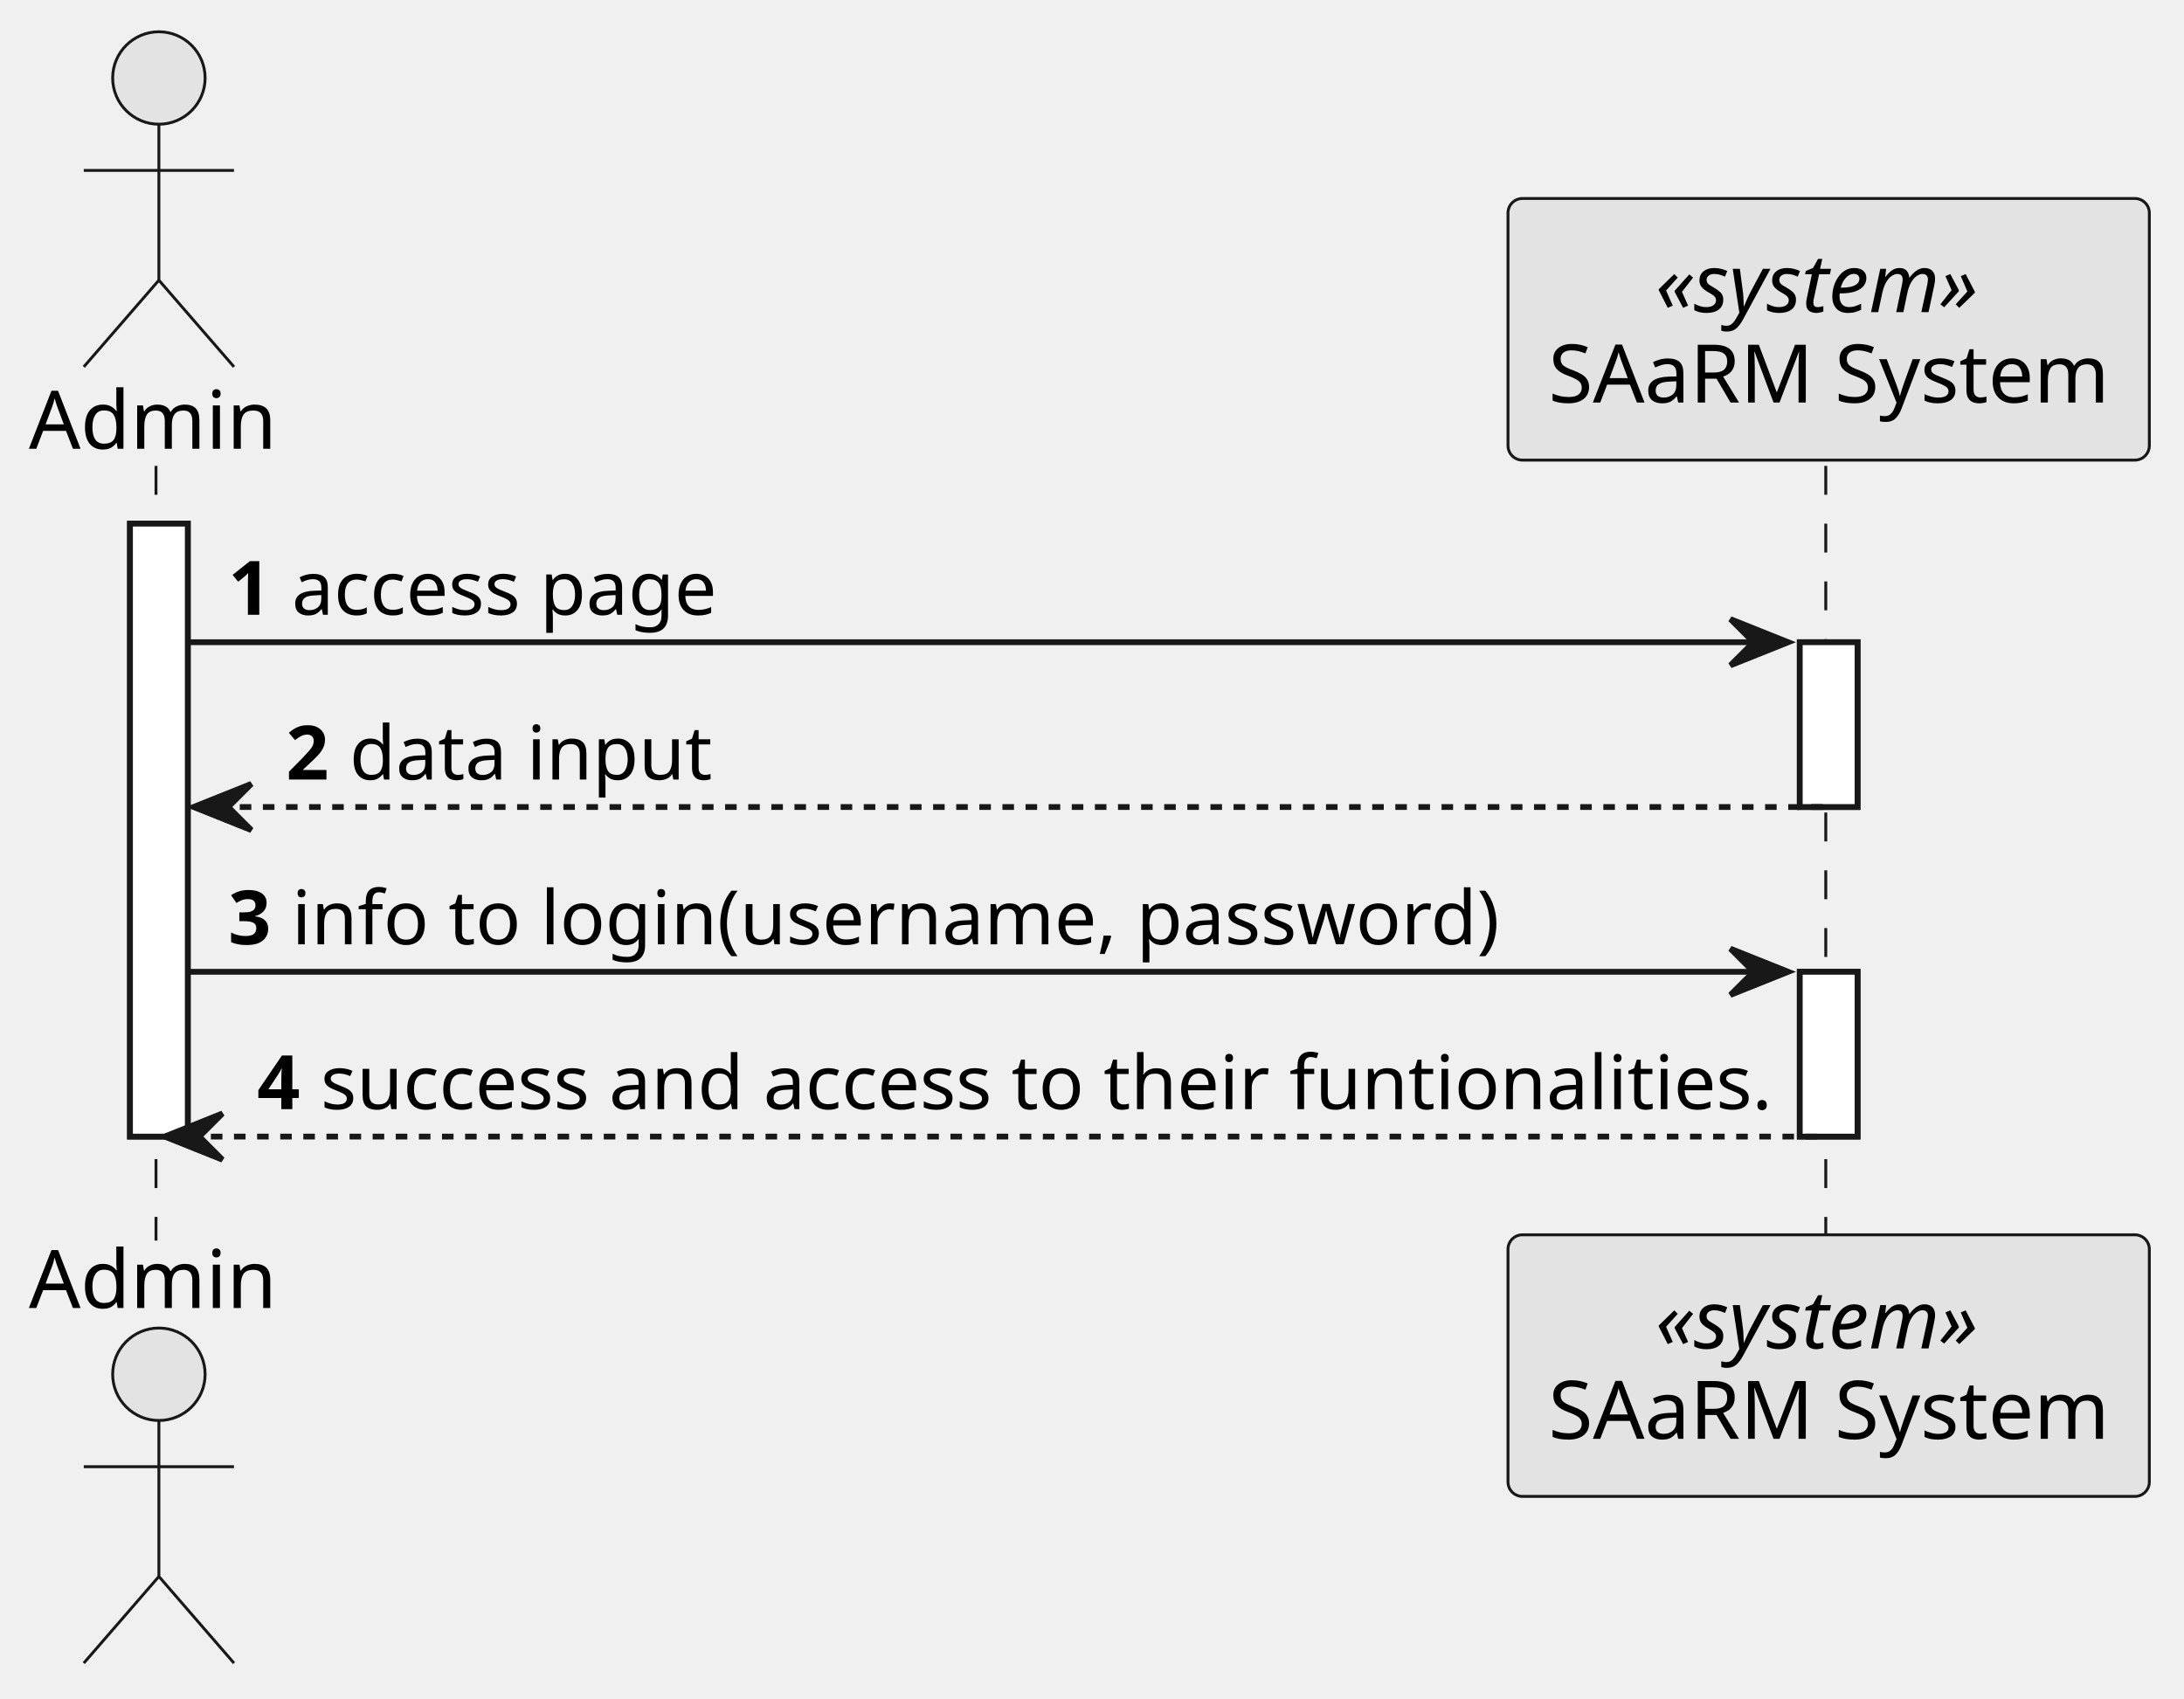
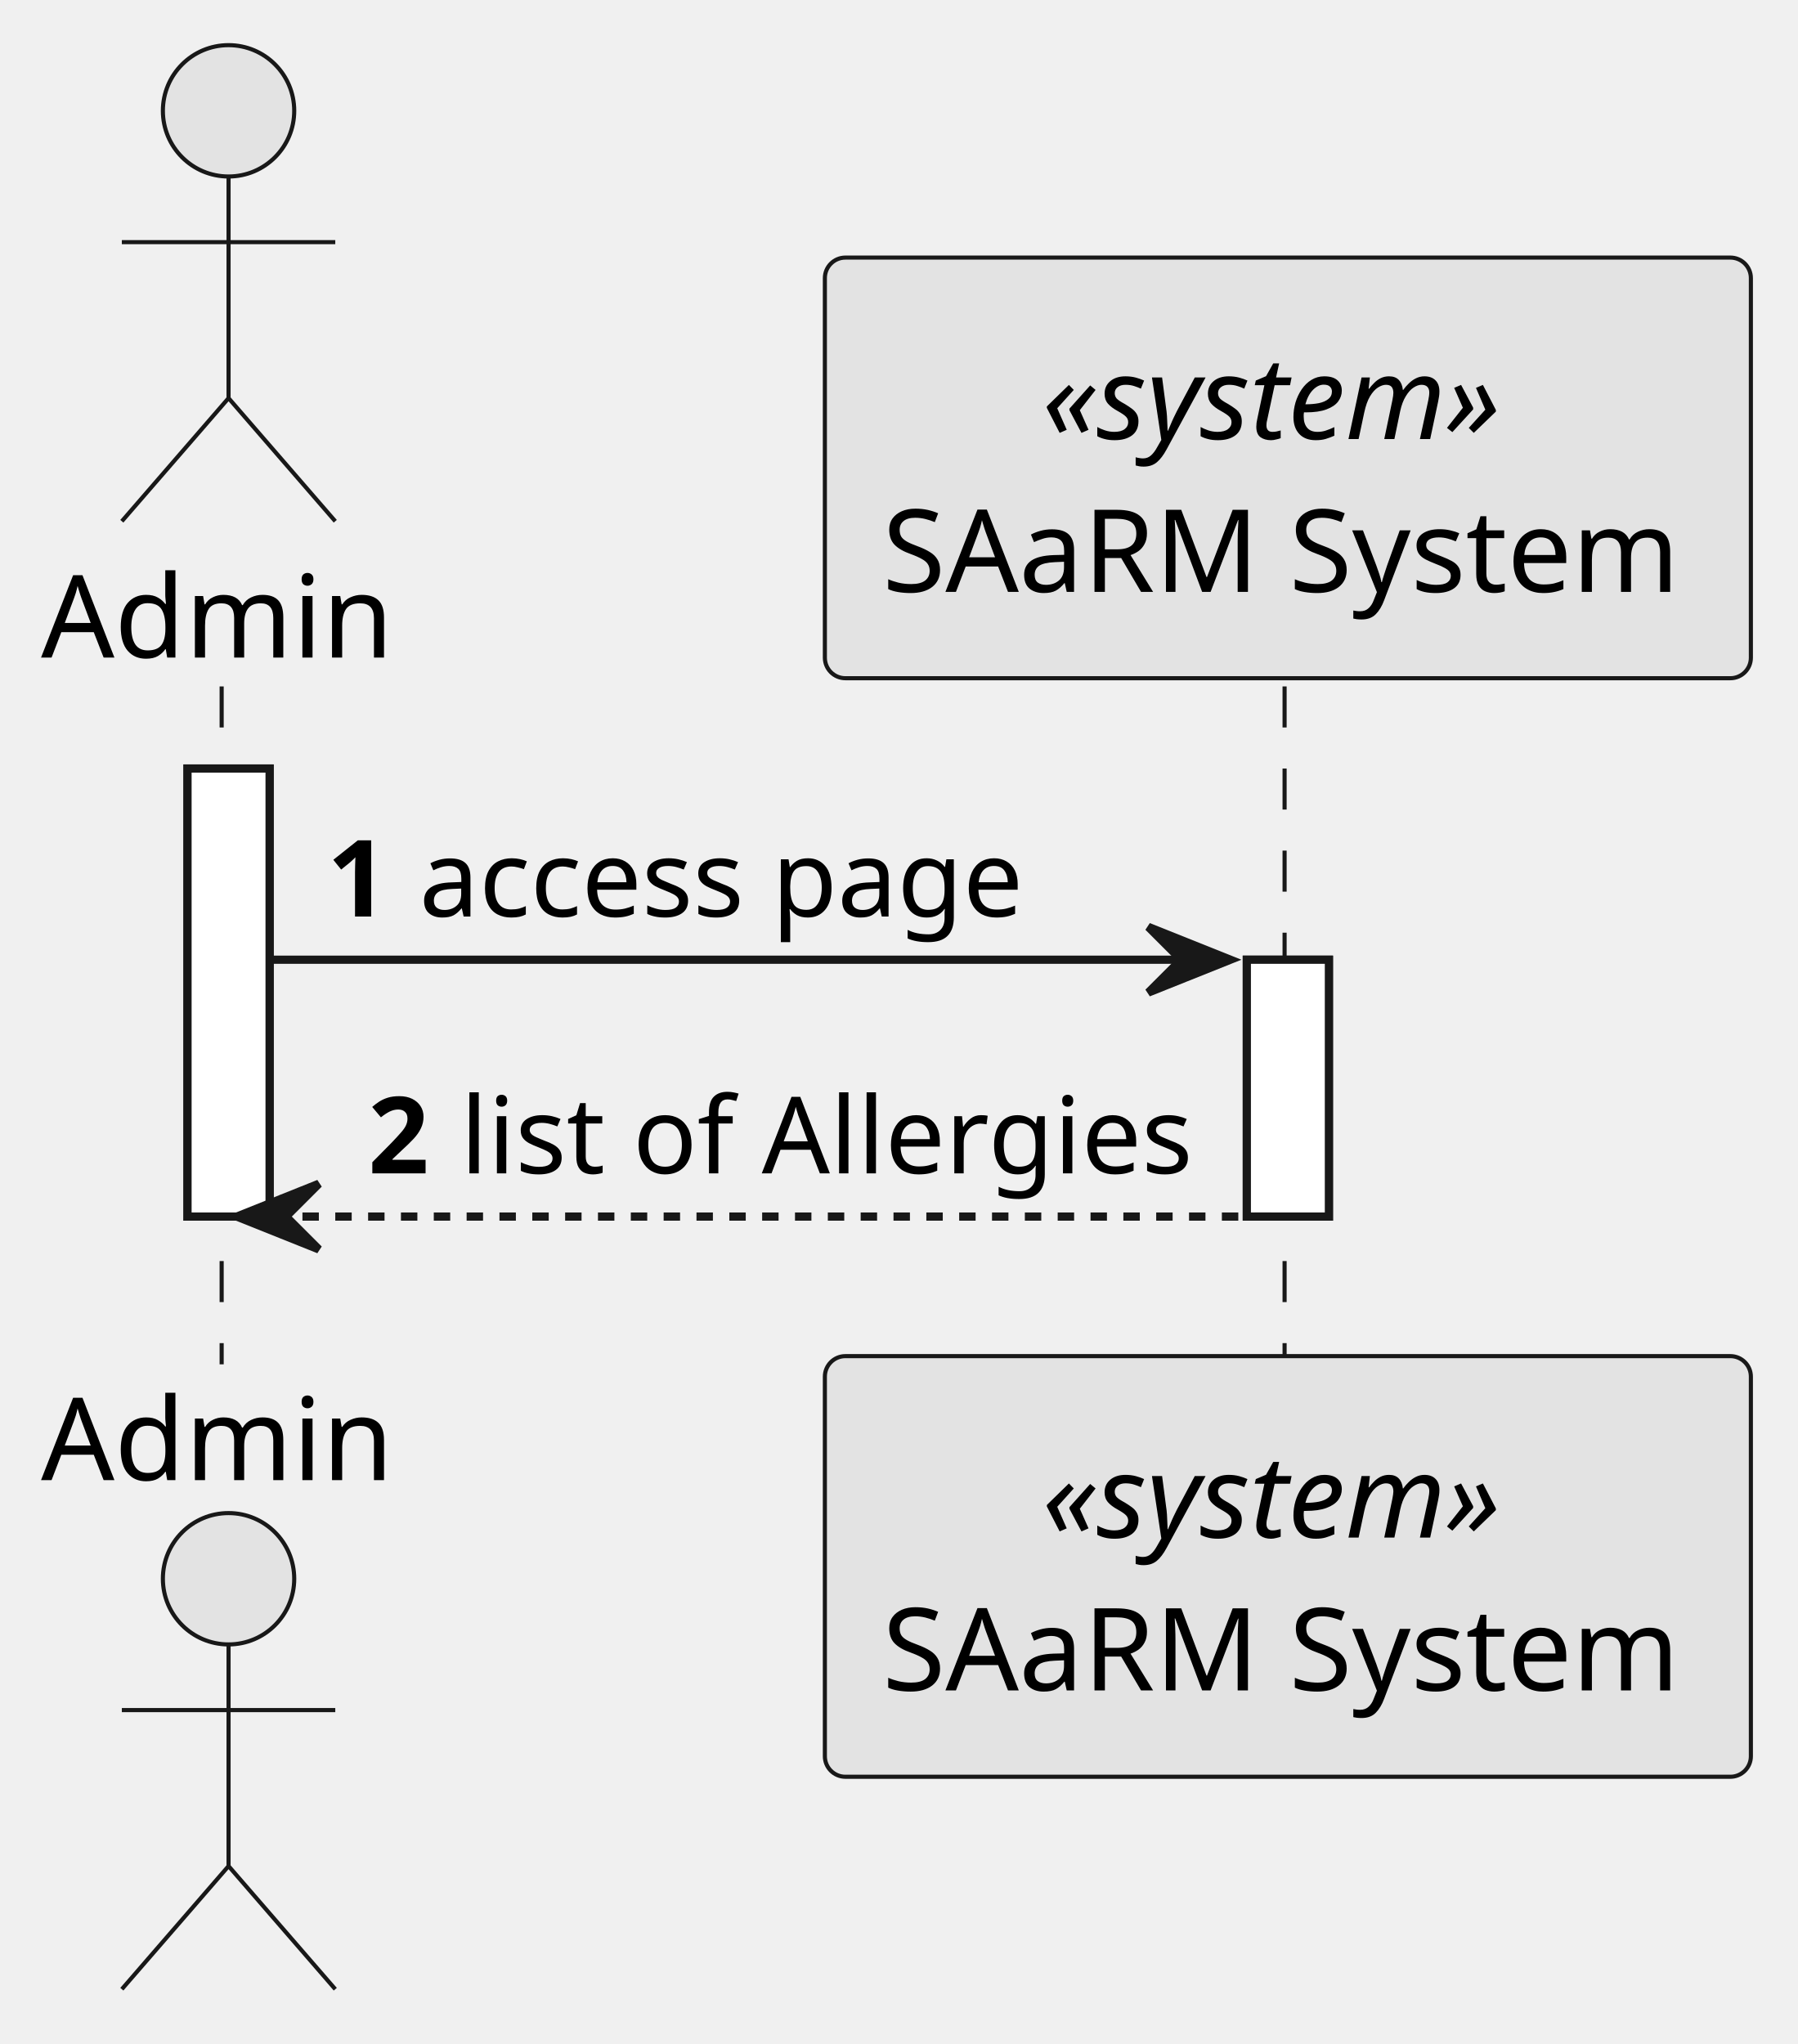
- <svg xmlns="http://www.w3.org/2000/svg" contentStyleType="text/css" height="294px" preserveAspectRatio="none" style="width:378px;height:294px;background:#FFFFFF;" version="1.1" viewBox="0 0 378 294" width="378px" zoomAndPan="magnify">
+ <svg xmlns="http://www.w3.org/2000/svg" contentStyleType="text/css" height="249px" preserveAspectRatio="none" style="width:219px;height:249px;background:#FFFFFF;" version="1.1" viewBox="0 0 219 249" width="219px" zoomAndPan="magnify">
  <defs />
  <g>
-     <rect fill="#FFFFFF" height="106.094" style="stroke:#181818;stroke-width:1.0;" width="10" x="22.5" y="90.641" />
-     <rect fill="#FFFFFF" height="28.523" style="stroke:#181818;stroke-width:1.0;" width="10" x="311.5" y="111.164" />
-     <rect fill="#FFFFFF" height="28.523" style="stroke:#181818;stroke-width:1.0;" width="10" x="311.5" y="168.211" />
-     <line style="stroke:#181818;stroke-width:0.5;stroke-dasharray:5.0,5.0;" x1="27" x2="27" y1="80.641" y2="214.734" />
-     <line style="stroke:#181818;stroke-width:0.5;stroke-dasharray:5.0,5.0;" x1="316" x2="316" y1="80.641" y2="214.734" />
-     <text fill="#000000" font-family="sans-serif" font-size="14" lengthAdjust="spacing" textLength="39" x="5" y="77.674">Admin</text>
-     <ellipse cx="27.5" cy="13.5" fill="#E3E3E3" rx="8" ry="8" style="stroke:#181818;stroke-width:0.5;" />
-     <path d="M27.5,21.5 L27.5,48.5 M14.5,29.5 L40.5,29.5 M27.5,48.5 L14.5,63.5 M27.5,48.5 L40.5,63.5 " fill="none" style="stroke:#181818;stroke-width:0.5;" />
-     <text fill="#000000" font-family="sans-serif" font-size="14" lengthAdjust="spacing" textLength="39" x="5" y="226.408">Admin</text>
-     <ellipse cx="27.5" cy="237.875" fill="#E3E3E3" rx="8" ry="8" style="stroke:#181818;stroke-width:0.5;" />
-     <path d="M27.5,245.875 L27.5,272.875 M14.5,253.875 L40.5,253.875 M27.5,272.875 L14.5,287.875 M27.5,272.875 L40.5,287.875 " fill="none" style="stroke:#181818;stroke-width:0.5;" />
-     <rect fill="#E3E3E3" height="45.281" rx="2.5" ry="2.5" style="stroke:#181818;stroke-width:0.5;" width="111" x="261" y="34.359" />
-     <text fill="#000000" font-family="sans-serif" font-size="14" font-style="italic" lengthAdjust="spacing" textLength="60" x="286.5" y="54.033">«system»</text>
-     <text fill="#000000" font-family="sans-serif" font-size="14" lengthAdjust="spacing" textLength="97" x="268" y="69.674">SAaRM System</text>
-     <rect fill="#E3E3E3" height="45.281" rx="2.5" ry="2.5" style="stroke:#181818;stroke-width:0.5;" width="111" x="261" y="213.734" />
-     <text fill="#000000" font-family="sans-serif" font-size="14" font-style="italic" lengthAdjust="spacing" textLength="60" x="286.5" y="233.408">«system»</text>
-     <text fill="#000000" font-family="sans-serif" font-size="14" lengthAdjust="spacing" textLength="97" x="268" y="249.049">SAaRM System</text>
-     <rect fill="#FFFFFF" height="106.094" style="stroke:#181818;stroke-width:1.0;" width="10" x="22.5" y="90.641" />
-     <rect fill="#FFFFFF" height="28.523" style="stroke:#181818;stroke-width:1.0;" width="10" x="311.5" y="111.164" />
-     <rect fill="#FFFFFF" height="28.523" style="stroke:#181818;stroke-width:1.0;" width="10" x="311.5" y="168.211" />
-     <polygon fill="#181818" points="299.5,107.164,309.5,111.164,299.5,115.164,303.5,111.164" style="stroke:#181818;stroke-width:1.0;" />
-     <line style="stroke:#181818;stroke-width:1.0;" x1="32.5" x2="305.5" y1="111.164" y2="111.164" />
-     <text fill="#000000" font-family="sans-serif" font-size="13" font-weight="bold" lengthAdjust="spacing" textLength="7" x="39.5" y="106.409">1</text>
-     <text fill="#000000" font-family="sans-serif" font-size="13" lengthAdjust="spacing" textLength="74" x="50.5" y="106.409">access page</text>
-     <polygon fill="#181818" points="43.5,135.688,33.5,139.688,43.5,143.688,39.5,139.688" style="stroke:#181818;stroke-width:1.0;" />
-     <line style="stroke:#181818;stroke-width:1.0;stroke-dasharray:2.0,2.0;" x1="37.5" x2="315.5" y1="139.688" y2="139.688" />
-     <text fill="#000000" font-family="sans-serif" font-size="13" font-weight="bold" lengthAdjust="spacing" textLength="7" x="49.5" y="134.933">2</text>
-     <text fill="#000000" font-family="sans-serif" font-size="13" lengthAdjust="spacing" textLength="57" x="60.5" y="134.933">data input</text>
-     <polygon fill="#181818" points="299.5,164.211,309.5,168.211,299.5,172.211,303.5,168.211" style="stroke:#181818;stroke-width:1.0;" />
-     <line style="stroke:#181818;stroke-width:1.0;" x1="32.5" x2="305.5" y1="168.211" y2="168.211" />
-     <text fill="#000000" font-family="sans-serif" font-size="13" font-weight="bold" lengthAdjust="spacing" textLength="7" x="39.5" y="163.456">3</text>
-     <text fill="#000000" font-family="sans-serif" font-size="13" lengthAdjust="spacing" textLength="194" x="50.5" y="163.456">info to login(username, password)</text>
-     <polygon fill="#181818" points="38.5,192.734,28.5,196.734,38.5,200.734,34.5,196.734" style="stroke:#181818;stroke-width:1.0;" />
-     <line style="stroke:#181818;stroke-width:1.0;stroke-dasharray:2.0,2.0;" x1="32.5" x2="315.5" y1="196.734" y2="196.734" />
-     <text fill="#000000" font-family="sans-serif" font-size="13" font-weight="bold" lengthAdjust="spacing" textLength="7" x="44.5" y="191.98">4</text>
-     <text fill="#000000" font-family="sans-serif" font-size="13" lengthAdjust="spacing" textLength="244" x="55.5" y="191.98">success and access to their funtionalities.</text>
+     <rect fill="#FFFFFF" height="54.582" style="stroke:#181818;stroke-width:1.0;" width="10" x="22.841" y="93.621" />
+     <rect fill="#FFFFFF" height="31.291" style="stroke:#181818;stroke-width:1.0;" width="10" x="151.879" y="116.912" />
+     <line style="stroke:#181818;stroke-width:0.5;stroke-dasharray:5.0,5.0;" x1="27" x2="27" y1="83.621" y2="166.203" />
+     <line style="stroke:#181818;stroke-width:0.5;stroke-dasharray:5.0,5.0;" x1="156.48" x2="156.48" y1="83.621" y2="166.203" />
+     <text fill="#000000" font-family="sans-serif" font-size="14" lengthAdjust="spacing" textLength="39.683" x="5" y="80.107">Admin</text>
+     <ellipse cx="27.841" cy="13.5" fill="#E3E3E3" rx="8" ry="8" style="stroke:#181818;stroke-width:0.5;" />
+     <path d="M27.841,21.5 L27.841,48.5 M14.841,29.5 L40.841,29.5 M27.841,48.5 L14.841,63.5 M27.841,48.5 L40.841,63.5 " fill="none" style="stroke:#181818;stroke-width:0.5;" />
+     <text fill="#000000" font-family="sans-serif" font-size="14" lengthAdjust="spacing" textLength="39.683" x="5" y="180.31">Admin</text>
+     <ellipse cx="27.841" cy="192.324" fill="#E3E3E3" rx="8" ry="8" style="stroke:#181818;stroke-width:0.5;" />
+     <path d="M27.841,200.324 L27.841,227.324 M14.841,208.324 L40.841,208.324 M27.841,227.324 L14.841,242.324 M27.841,227.324 L40.841,242.324 " fill="none" style="stroke:#181818;stroke-width:0.5;" />
+     <rect fill="#E3E3E3" height="51.242" rx="2.5" ry="2.5" style="stroke:#181818;stroke-width:0.5;" width="112.8" x="100.48" y="31.379" />
+     <text fill="#000000" font-family="sans-serif" font-size="14" font-style="italic" lengthAdjust="spacing" textLength="59.91" x="126.924" y="53.486">«system»</text>
+     <text fill="#000000" font-family="sans-serif" font-size="14" lengthAdjust="spacing" textLength="98.8" x="107.48" y="72.107">SAaRM System</text>
+     <rect fill="#E3E3E3" height="51.242" rx="2.5" ry="2.5" style="stroke:#181818;stroke-width:0.5;" width="112.8" x="100.48" y="165.203" />
+     <text fill="#000000" font-family="sans-serif" font-size="14" font-style="italic" lengthAdjust="spacing" textLength="59.91" x="126.924" y="187.31">«system»</text>
+     <text fill="#000000" font-family="sans-serif" font-size="14" lengthAdjust="spacing" textLength="98.8" x="107.48" y="205.932">SAaRM System</text>
+     <rect fill="#FFFFFF" height="54.582" style="stroke:#181818;stroke-width:1.0;" width="10" x="22.841" y="93.621" />
+     <rect fill="#FFFFFF" height="31.291" style="stroke:#181818;stroke-width:1.0;" width="10" x="151.879" y="116.912" />
+     <polygon fill="#181818" points="139.879,112.912,149.879,116.912,139.879,120.912,143.879,116.912" style="stroke:#181818;stroke-width:1.0;" />
+     <line style="stroke:#181818;stroke-width:1.0;" x1="32.841" x2="145.879" y1="116.912" y2="116.912" />
+     <text fill="#000000" font-family="sans-serif" font-size="13" font-weight="bold" lengthAdjust="spacing" textLength="7.23" x="39.841" y="111.649">1</text>
+     <text fill="#000000" font-family="sans-serif" font-size="13" lengthAdjust="spacing" textLength="72.992" x="51.071" y="111.649">access page</text>
+     <polygon fill="#181818" points="38.841,144.203,28.841,148.203,38.841,152.203,34.841,148.203" style="stroke:#181818;stroke-width:1.0;" />
+     <line style="stroke:#181818;stroke-width:1.0;stroke-dasharray:2.0,2.0;" x1="32.841" x2="155.879" y1="148.203" y2="148.203" />
+     <text fill="#000000" font-family="sans-serif" font-size="13" font-weight="bold" lengthAdjust="spacing" textLength="7.23" x="44.841" y="142.94">2</text>
+     <text fill="#000000" font-family="sans-serif" font-size="13" lengthAdjust="spacing" textLength="83.808" x="56.071" y="142.94">list of Allergies</text>
  </g>
</svg>
